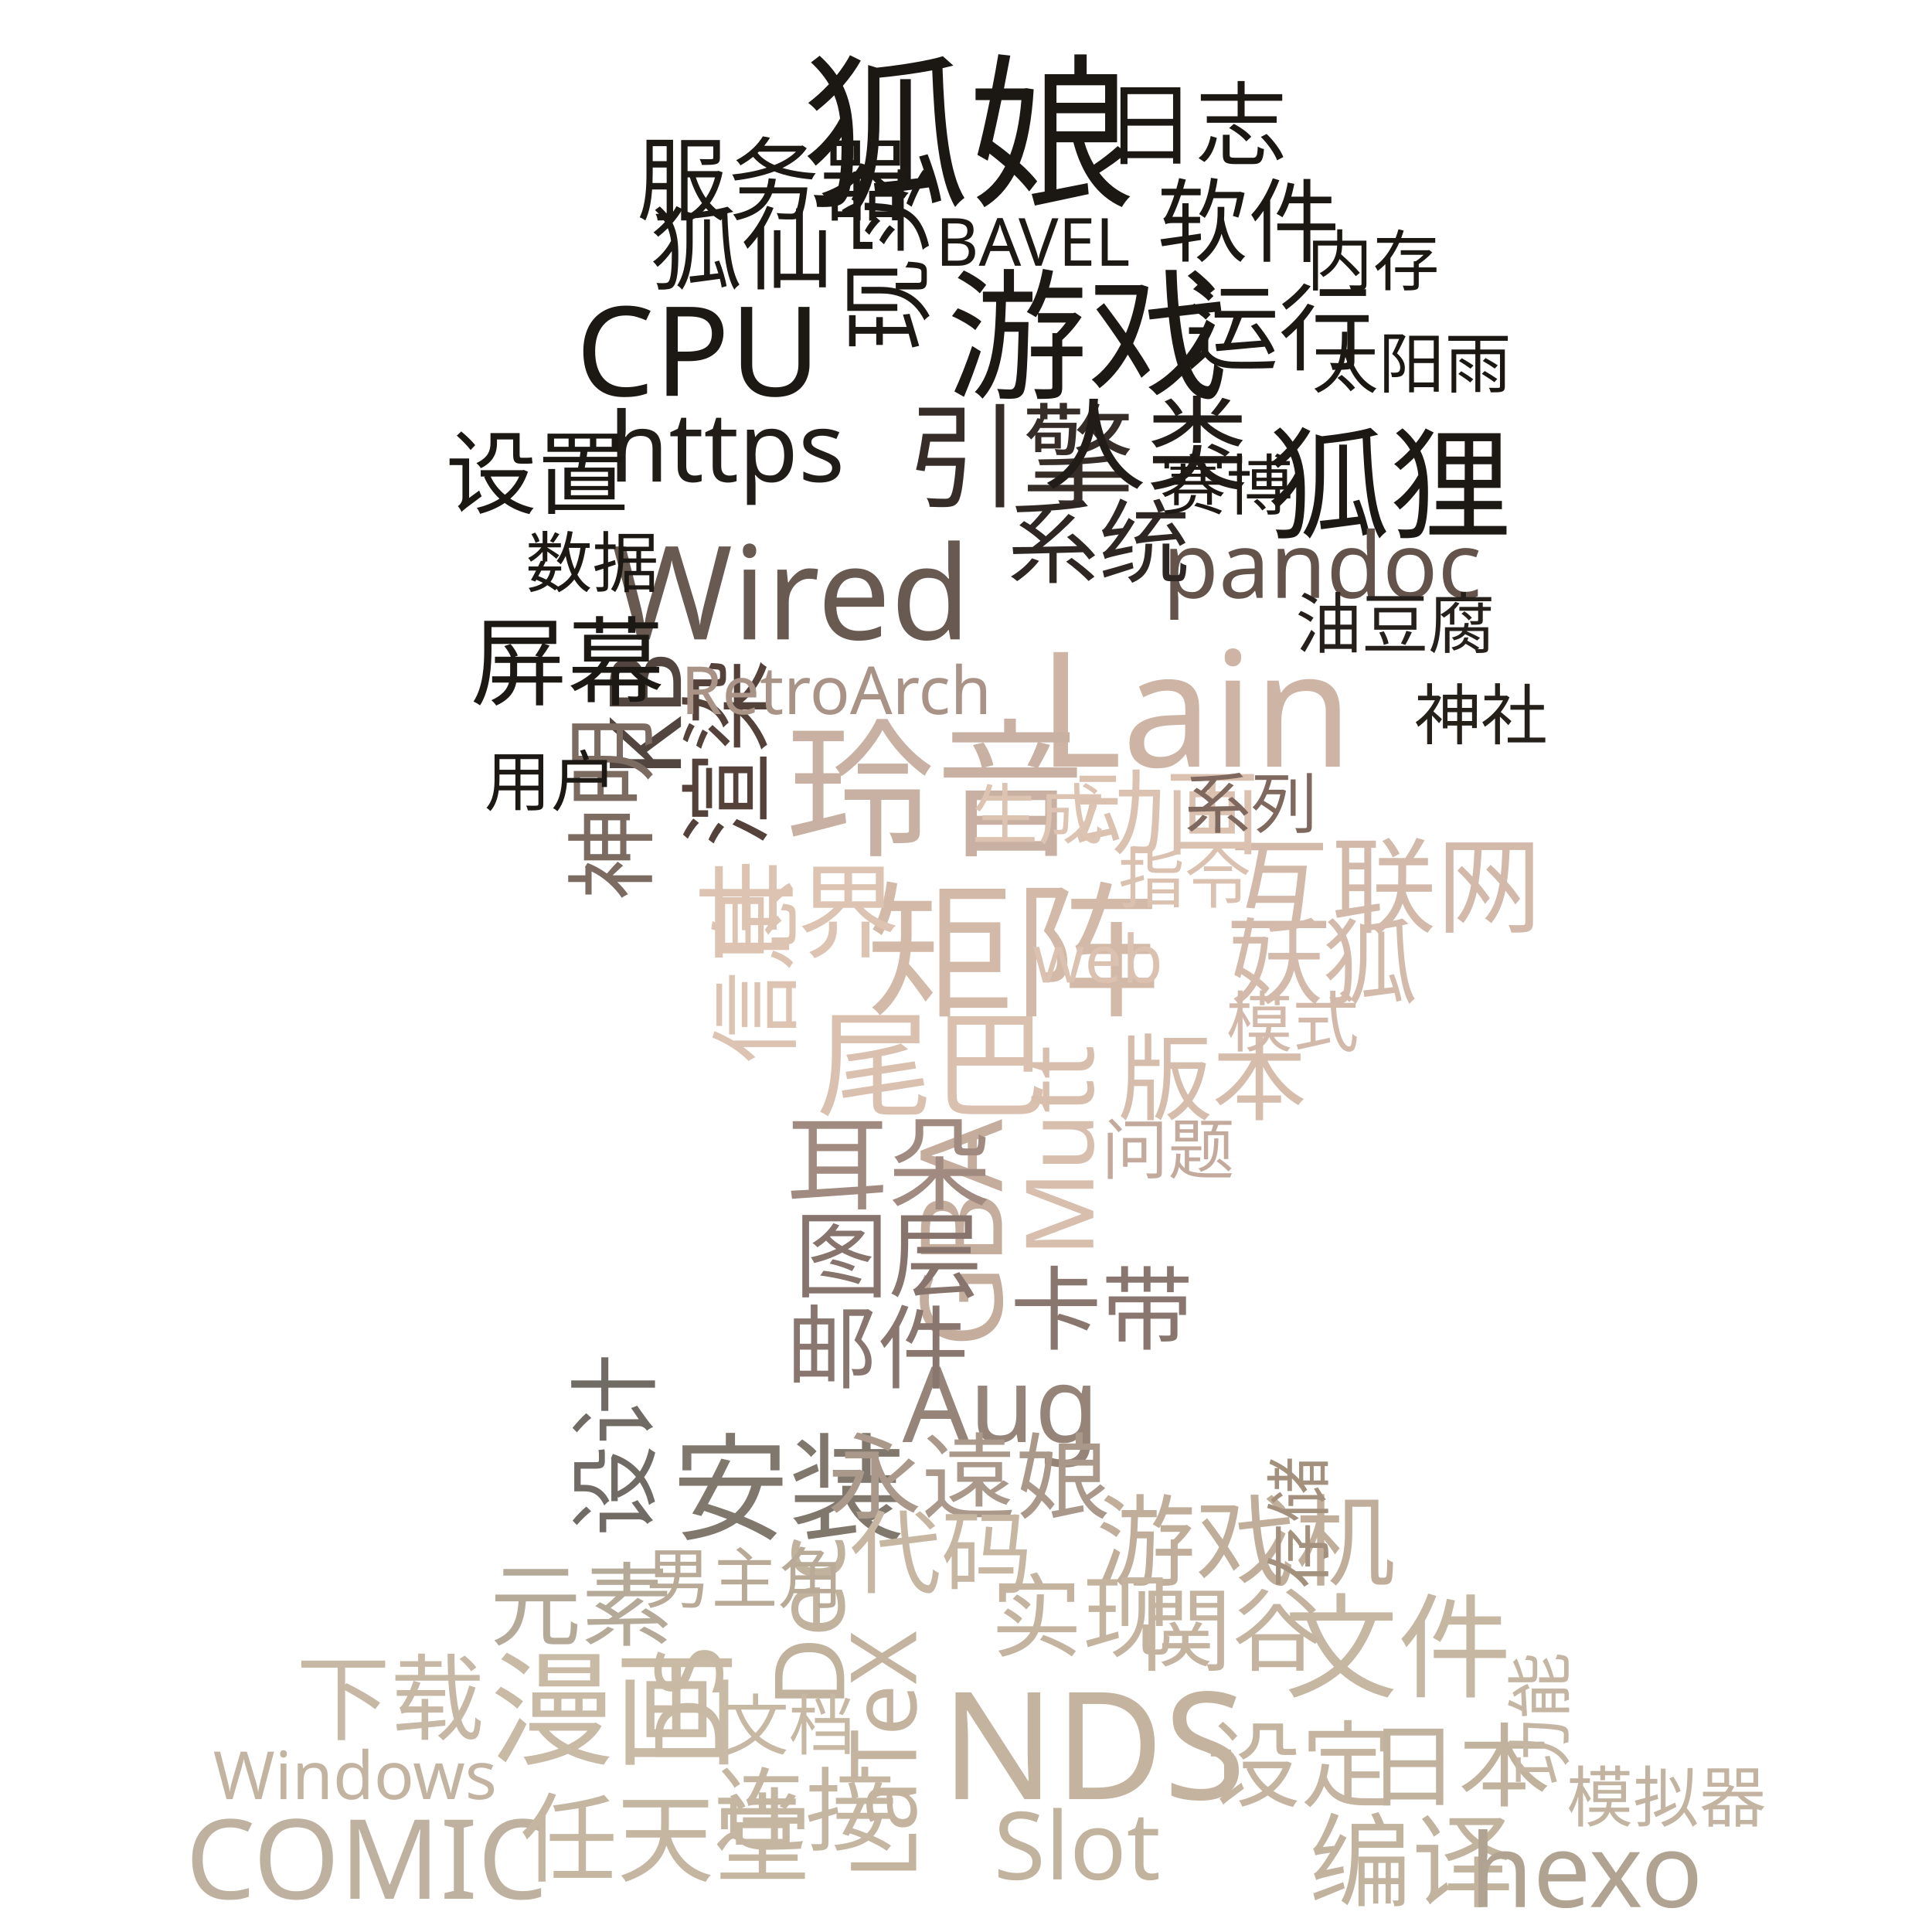
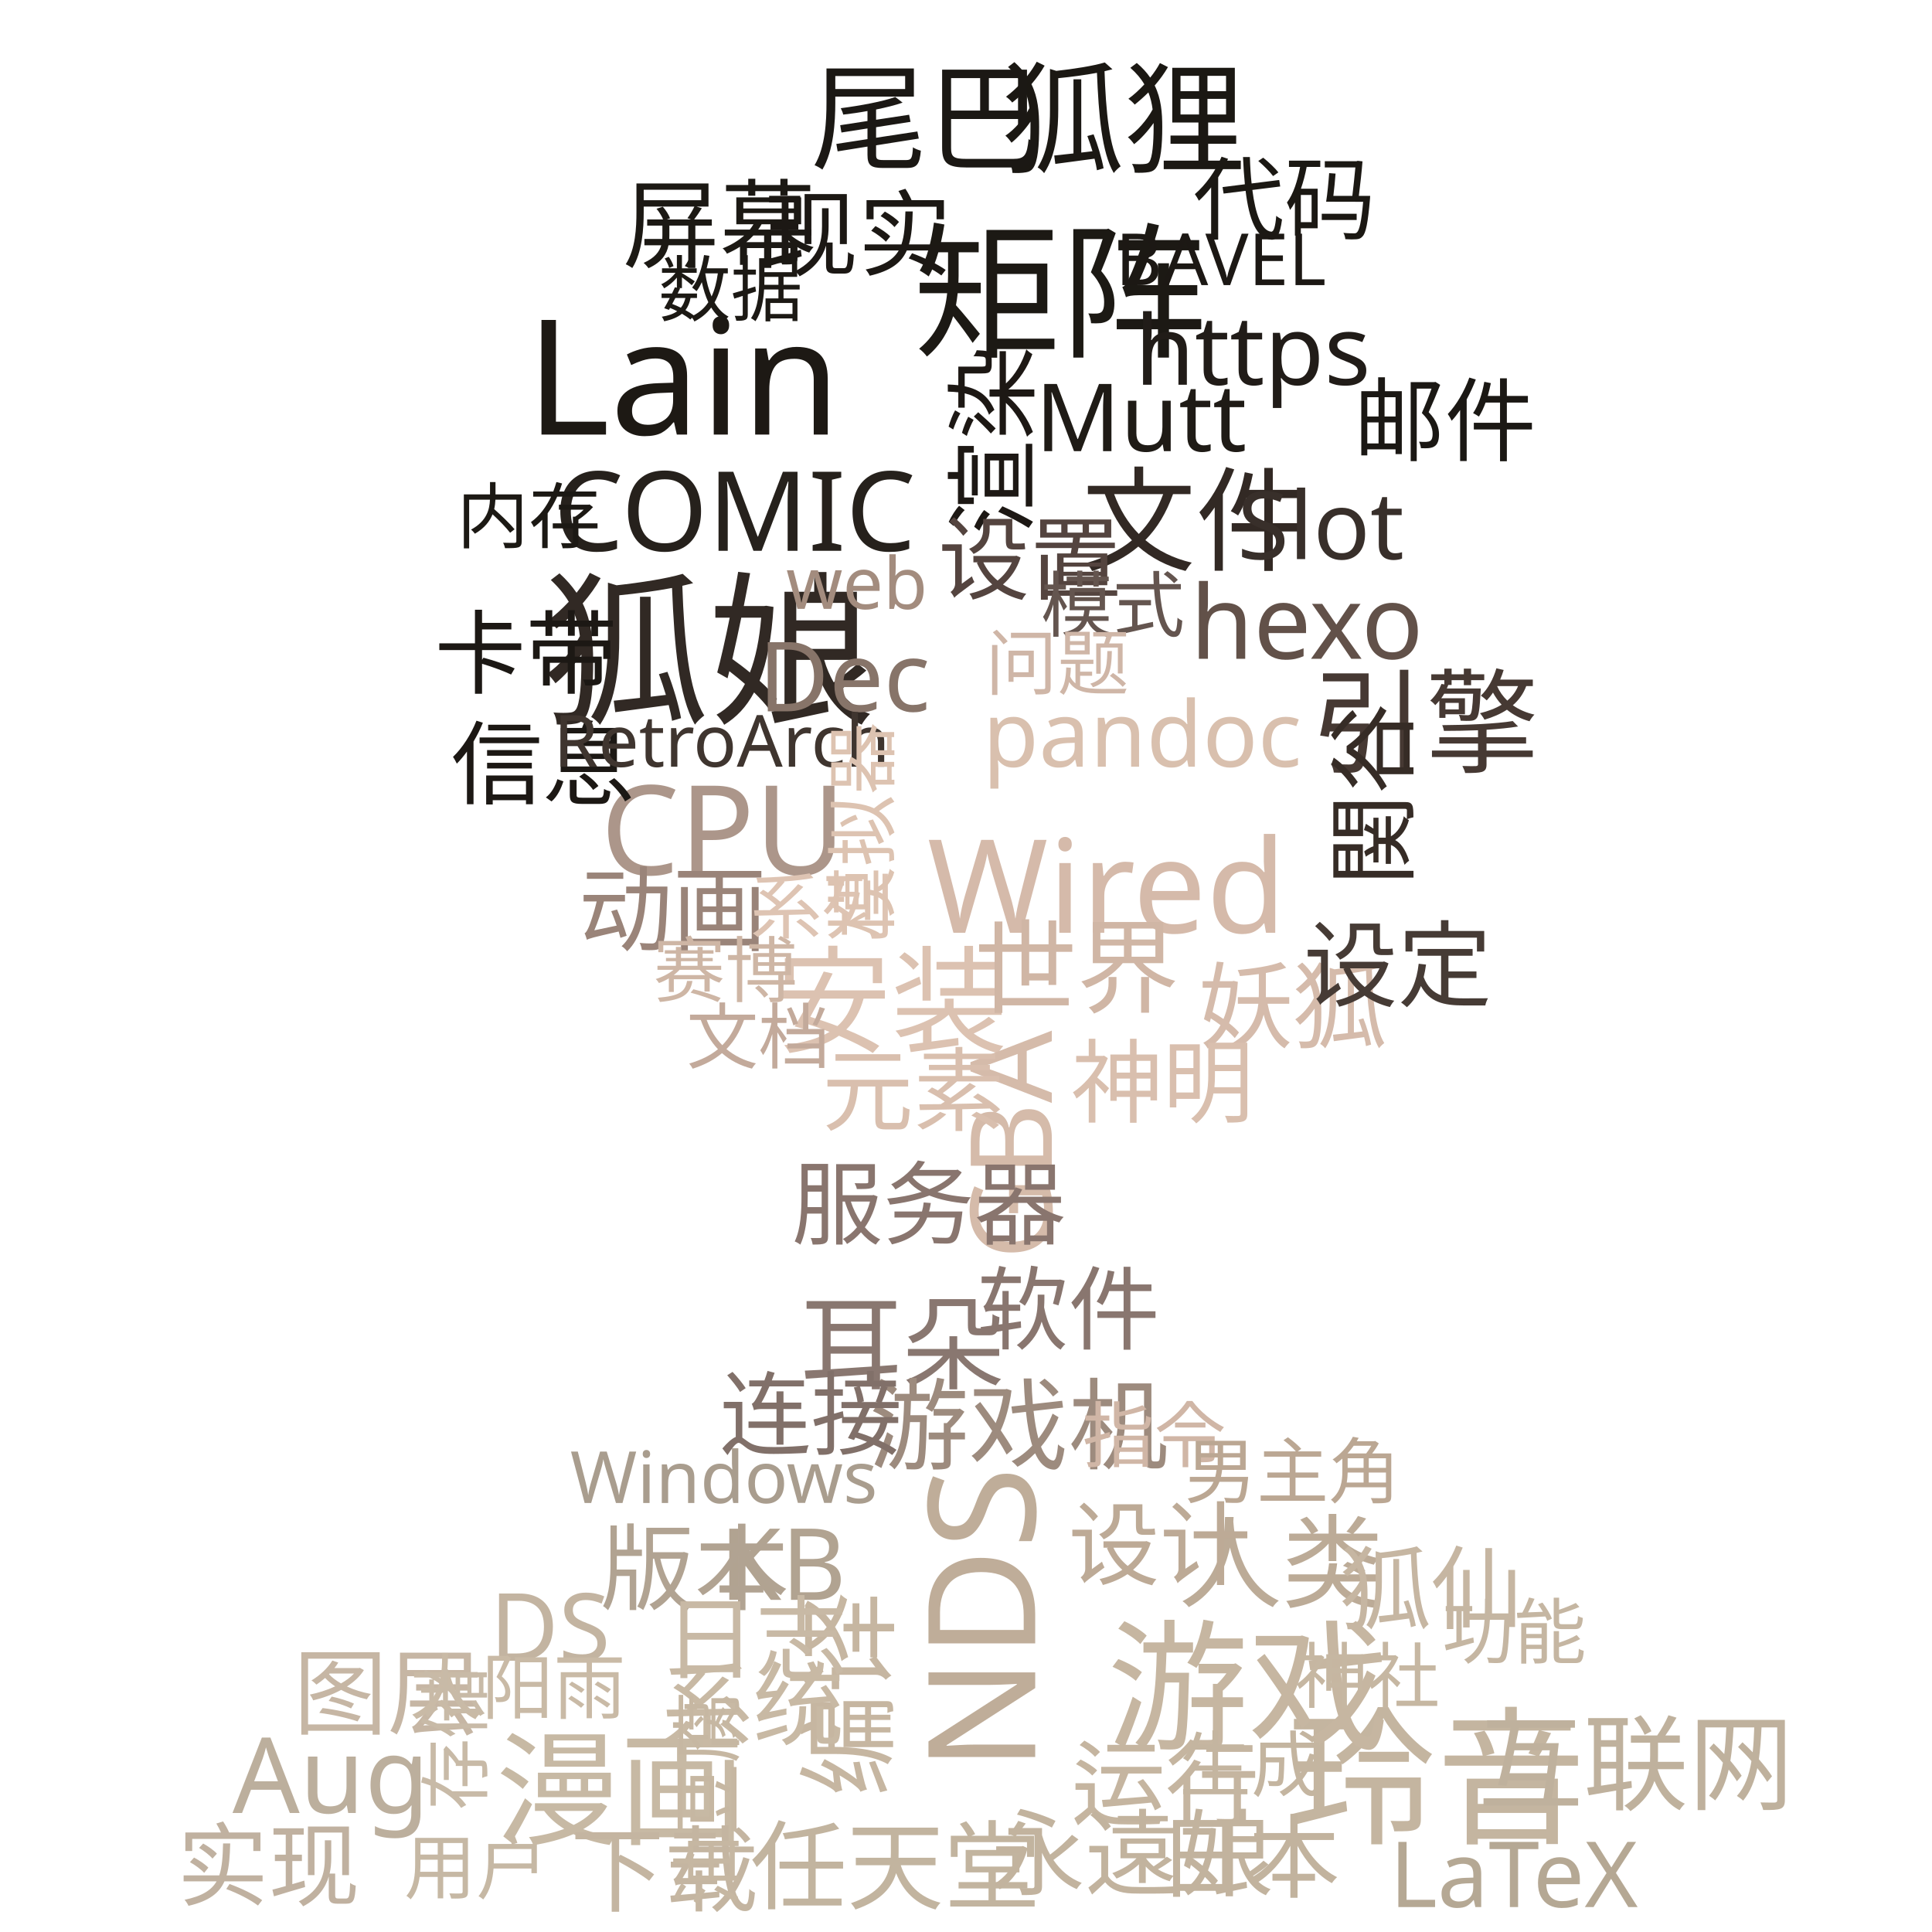
<svg xmlns="http://www.w3.org/2000/svg" width="698" height="698">
  <style>text{font-family:'Droid Sans Mono';font-weight:normal;font-style:normal;}</style>
-   <text transform="translate(290,70)" font-size="60" style="fill:rgb(27, 24, 20)">狐娘</text>
-   <text transform="translate(375,277)" font-size="58" style="fill:rgb(205, 180, 164)">Lain</text>
-   <text transform="translate(340,650)" font-size="54" style="fill:rgb(196, 180, 159)">NDS</text>
-   <text transform="translate(284,305)" font-size="54" style="fill:rgb(200, 176, 162)">玲音</text>
-   <text transform="translate(313,363)" font-size="53" style="fill:rgb(211, 185, 168)">矩阵</text>
-   <text transform="translate(342,140)" font-size="51" style="fill:rgb(28, 24, 20)">游戏</text>
-   <text transform="translate(221,231)" font-size="47" style="fill:rgb(104, 89, 81)">Wired</text>
-   <text transform="translate(177,634)" font-size="45" style="fill:rgb(201, 186, 166)">漫画</text>
-   <text transform="translate(208,143)" font-size="45" style="fill:rgb(28, 25, 20)">CPU</text>
-   <text transform="translate(458,191)" font-size="44" style="fill:rgb(28, 25, 20)">狐狸</text>
-   <text transform="translate(295,400)" font-size="42" style="fill:rgb(218, 192, 175)">尾巴</text>
-   <text transform="translate(243,553)" font-size="42" style="fill:rgb(129, 120, 109)">安装</text>
-   <text transform="translate(464,610)" font-size="41" style="fill:rgb(198, 183, 162)">文件</text>
-   <text transform="translate(328,180)" font-size="41" style="fill:rgb(54, 45, 40)">引擎</text>
-   <text transform="translate(362,487) rotate(-90)" font-size="41" style="fill:rgb(197, 173, 157)">GBA</text>
-   <text transform="translate(67,686)" font-size="40" style="fill:rgb(191, 177, 159)">COMIC</text>
-   <text transform="translate(326,521)" font-size="38" style="fill:rgb(150, 132, 121)">Aug</text>
-   <text transform="translate(443,334)" font-size="38" style="fill:rgb(211, 185, 170)">互联网</text>
-   <text transform="translate(251,343)" font-size="37" style="fill:rgb(221, 196, 178)">世界</text>
-   <text transform="translate(473,686)" font-size="37" style="fill:rgb(193, 179, 158)">编译</text>
-   <text transform="translate(377,174)" font-size="37" style="fill:rgb(33, 28, 23)">人类</text>
-   <text transform="translate(284,434)" font-size="37" style="fill:rgb(161, 139, 128)">耳朵</text>
-   <text transform="translate(531,689)" font-size="37" style="fill:rgb(177, 163, 145)">hexo</text>
-   <text transform="translate(246,281) rotate(-90)" font-size="36" style="fill:rgb(82, 68, 62)">KB</text>
-   <text transform="translate(396,570)" font-size="36" style="fill:rgb(192, 174, 154)">游戏机</text>
-   <text transform="translate(170,252)" font-size="35" style="fill:rgb(28, 25, 20)">屏幕</text>
-   <text transform="translate(220,174)" font-size="35" style="fill:rgb(32, 28, 23)">https</text>
-   <text transform="translate(188,677)" font-size="35" style="fill:rgb(197, 182, 162)">任天堂</text>
-   <text transform="translate(305,617) rotate(-90)" font-size="35" style="fill:rgb(193, 178, 158)">Dec</text>
-   <text transform="translate(404,402)" font-size="34" style="fill:rgb(214, 188, 171)">版本</text>
-   <text transform="translate(428,131)" font-size="34" style="fill:rgb(28, 24, 20)">运行</text>
-   <text transform="translate(107,626)" font-size="34" style="fill:rgb(199, 184, 165)">下载</text>
-   <text transform="translate(275,306) rotate(-90)" font-size="34" style="fill:rgb(84, 66, 58)">渲染</text>
-   <text transform="translate(333,127) rotate(-90)" font-size="34" style="fill:rgb(28, 25, 20)">现实</text>
-   <text transform="translate(387,306)" font-size="34" style="fill:rgb(219, 193, 176)">动画</text>
-   <text transform="translate(299,546)" font-size="34" style="fill:rgb(170, 153, 138)">永遠娘</text>
-   <text transform="translate(287,466)" font-size="34" style="fill:rgb(135, 116, 109)">图层</text>
-   <text transform="translate(261,638) rotate(-90)" font-size="34" style="fill:rgb(200, 185, 165)">DS</text>
-   <text transform="translate(444,360)" font-size="34" style="fill:rgb(212, 186, 170)">妖狐</text>
-   <text transform="translate(436,650)" font-size="34" style="fill:rgb(197, 181, 160)">设定</text>
-   <text transform="translate(359,679)" font-size="34" style="fill:rgb(194, 179, 158)">Slot</text>
-   <text transform="translate(395,454) rotate(-90)" font-size="34" style="fill:rgb(216, 190, 173)">Mutt</text>
-   <text transform="translate(161,183)" font-size="33" style="fill:rgb(27, 24, 20)">设置</text>
-   <text transform="translate(420,216)" font-size="33" style="fill:rgb(99, 83, 74)">pandoc</text>
-   <text transform="translate(258,666)" font-size="33" style="fill:rgb(197, 182, 162)">连接</text>
-   <text transform="translate(230,77)" font-size="33" style="fill:rgb(28, 25, 20)">服务器</text>
-   <text transform="translate(233,325) rotate(-90)" font-size="33" style="fill:rgb(124, 107, 97)">神明</text>
-   <text transform="translate(307,573)" font-size="33" style="fill:rgb(198, 182, 162)">代码</text>
-   <text transform="translate(235,102)" font-size="33" style="fill:rgb(28, 25, 20)">狐仙</text>
-   <text transform="translate(331,679) rotate(-90)" font-size="33" style="fill:rgb(196, 180, 159)">LaTeX</text>
-   <text transform="translate(399,57)" font-size="33" style="fill:rgb(27, 24, 19)">日志</text>
-   <text transform="translate(494,650)" font-size="33" style="fill:rgb(193, 178, 158)">日本</text>
-   <text transform="translate(177,592)" font-size="33" style="fill:rgb(181, 169, 152)">元素</text>
-   <text transform="translate(358,596)" font-size="33" style="fill:rgb(196, 179, 158)">实现</text>
-   <text transform="translate(412,601)" font-size="33" style="fill:rgb(196, 179, 159)">関谷</text>
-   <text transform="translate(234,555) rotate(-90)" font-size="33" style="fill:rgb(112, 107, 100)">设计</text>
-   <text transform="translate(364,208)" font-size="33" style="fill:rgb(46, 38, 34)">系统</text>
-   <text transform="translate(285,384) rotate(-90)" font-size="33" style="fill:rgb(221, 195, 177)">信息</text>
-   <text transform="translate(365,485)" font-size="33" style="fill:rgb(136, 118, 111)">卡带</text>
-   <text transform="translate(284,499)" font-size="33" style="fill:rgb(136, 118, 111)">邮件</text>
-   <text transform="translate(418,92)" font-size="33" style="fill:rgb(27, 24, 20)">软件</text>
-   <text transform="translate(246,258)" font-size="24" style="fill:rgb(169, 147, 135)">RetroArch</text>
-   <text transform="translate(373,355)" font-size="24" style="fill:rgb(219, 193, 175)">web</text>
-   <text transform="translate(77,650)" font-size="24" style="fill:rgb(195, 180, 162)">Windows</text>
-   <text transform="translate(351,303)" font-size="24" style="fill:rgb(221, 195, 177)">生成</text>
-   <text transform="translate(565,645) rotate(-90)" font-size="24" style="fill:rgb(196, 182, 162)">功能</text>
-   <text transform="translate(468,234)" font-size="24" style="fill:rgb(38, 32, 28)">油豆腐</text>
-   <text transform="translate(419,184)" font-size="24" style="fill:rgb(29, 24, 20)">赛博</text>
-   <text transform="translate(428,299)" font-size="24" style="fill:rgb(127, 104, 94)">系列</text>
-   <text transform="translate(511,267)" font-size="24" style="fill:rgb(38, 32, 27)">神社</text>
-   <text transform="translate(443,378)" font-size="24" style="fill:rgb(211, 185, 170)">模式</text>
-   <text transform="translate(474,140)" font-size="24" style="fill:rgb(27, 24, 19)">太阳雨</text>
-   <text transform="translate(404,326)" font-size="24" style="fill:rgb(219, 193, 176)">指令</text>
-   <text transform="translate(338,96)" font-size="24" style="fill:rgb(28, 25, 20)">BAVEL</text>
-   <text transform="translate(566,658)" font-size="24" style="fill:rgb(194, 180, 161)">模拟器</text>
-   <text transform="translate(190,212)" font-size="24" style="fill:rgb(28, 24, 20)">数据</text>
-   <text transform="translate(398,424)" font-size="24" style="fill:rgb(195, 170, 156)">问题</text>
-   <text transform="translate(233,579)" font-size="24" style="fill:rgb(184, 170, 151)">男主角</text>
-   <text transform="translate(478,574) rotate(-90)" font-size="24" style="fill:rgb(163, 144, 125)">存储</text>
-   <text transform="translate(261,632)" font-size="24" style="fill:rgb(199, 184, 164)">文档</text>
-   <text transform="translate(472,103)" font-size="24" style="fill:rgb(27, 24, 19)">内存</text>
-   <text transform="translate(175,291)" font-size="24" style="fill:rgb(28, 25, 20)">用户</text>
+   <text transform="translate(196,257)" font-size="60" style="fill:rgb(49, 41, 36)">狐娘</text>
+   <text transform="translate(190,157)" font-size="58" style="fill:rgb(29, 25, 20)">Lain</text>
+   <text transform="translate(374,640) rotate(-90)" font-size="54" style="fill:rgb(191, 173, 153)">NDS</text>
+   <text transform="translate(465,662)" font-size="54" style="fill:rgb(196, 181, 160)">玲音</text>
+   <text transform="translate(330,125)" font-size="53" style="fill:rgb(28, 25, 20)">矩阵</text>
+   <text transform="translate(400,628)" font-size="51" style="fill:rgb(198, 182, 161)">游戏</text>
+   <text transform="translate(335,337)" font-size="47" style="fill:rgb(213, 186, 170)">Wired</text>
+   <text transform="translate(179,663)" font-size="45" style="fill:rgb(199, 185, 164)">漫画</text>
+   <text transform="translate(217,316)" font-size="45" style="fill:rgb(172, 150, 138)">CPU</text>
+   <text transform="translate(362,59)" font-size="44" style="fill:rgb(27, 24, 19)">狐狸</text>
+   <text transform="translate(293,58)" font-size="42" style="fill:rgb(27, 24, 20)">尾巴</text>
+   <text transform="translate(280,377)" font-size="42" style="fill:rgb(220, 194, 177)">安装</text>
+   <text transform="translate(391,203)" font-size="41" style="fill:rgb(50, 41, 36)">文件</text>
+   <text transform="translate(474,276)" font-size="41" style="fill:rgb(70, 57, 51)">引擎</text>
+   <text transform="translate(380,455) rotate(-90)" font-size="41" style="fill:rgb(213, 187, 170)">GBA</text>
+   <text transform="translate(200,199)" font-size="40" style="fill:rgb(38, 33, 28)">COMIC</text>
+   <text transform="translate(84,655)" font-size="38" style="fill:rgb(188, 175, 157)">Aug</text>
+   <text transform="translate(534,651)" font-size="38" style="fill:rgb(191, 177, 157)">互联网</text>
+   <text transform="translate(352,363)" font-size="37" style="fill:rgb(208, 182, 165)">世界</text>
+   <text transform="translate(320,649) rotate(-90)" font-size="37" style="fill:rgb(198, 182, 161)">编译</text>
+   <text transform="translate(426,578)" font-size="37" style="fill:rgb(188, 171, 151)">人类</text>
+   <text transform="translate(289,499)" font-size="37" style="fill:rgb(137, 119, 112)">耳朵</text>
+   <text transform="translate(430,238)" font-size="37" style="fill:rgb(98, 81, 73)">hexo</text>
+   <text transform="translate(260,578)" font-size="36" style="fill:rgb(177, 163, 145)">KB</text>
+   <text transform="translate(314,528)" font-size="36" style="fill:rgb(157, 139, 126)">游戏机</text>
+   <text transform="translate(225,94)" font-size="35" style="fill:rgb(28, 25, 20)">屏幕</text>
+   <text transform="translate(410,139)" font-size="35" style="fill:rgb(33, 28, 24)">https</text>
+   <text transform="translate(271,687)" font-size="35" style="fill:rgb(194, 180, 159)">任天堂</text>
+   <text transform="translate(274,257)" font-size="35" style="fill:rgb(135, 116, 105)">Dec</text>
+   <text transform="translate(217,579)" font-size="34" style="fill:rgb(177, 163, 146)">版本</text>
+   <text transform="translate(387,657)" font-size="34" style="fill:rgb(197, 181, 160)">运行</text>
+   <text transform="translate(206,688)" font-size="34" style="fill:rgb(196, 181, 161)">下载</text>
+   <text transform="translate(371,193) rotate(-90)" font-size="34" style="fill:rgb(29, 24, 20)">渲染</text>
+   <text transform="translate(276,97)" font-size="34" style="fill:rgb(28, 24, 20)">现实</text>
+   <text transform="translate(209,341)" font-size="34" style="fill:rgb(154, 132, 121)">动画</text>
+   <text transform="translate(358,682)" font-size="34" style="fill:rgb(194, 179, 158)">永遠娘</text>
+   <text transform="translate(106,624)" font-size="34" style="fill:rgb(198, 182, 164)">图层</text>
+   <text transform="translate(177,600)" font-size="34" style="fill:rgb(195, 180, 161)">DS</text>
+   <text transform="translate(433,376)" font-size="34" style="fill:rgb(213, 187, 171)">妖狐</text>
+   <text transform="translate(471,361)" font-size="34" style="fill:rgb(70, 59, 53)">设定</text>
+   <text transform="translate(447,202)" font-size="34" style="fill:rgb(56, 47, 42)">Slot</text>
+   <text transform="translate(374,163)" font-size="34" style="fill:rgb(31, 27, 22)">Mutt</text>
+   <text transform="translate(339,214)" font-size="33" style="fill:rgb(84, 68, 63)">设置</text>
+   <text transform="translate(355,277)" font-size="33" style="fill:rgb(217, 192, 174)">pandoc</text>
+   <text transform="translate(260,523)" font-size="33" style="fill:rgb(129, 112, 105)">连接</text>
+   <text transform="translate(286,447)" font-size="33" style="fill:rgb(137, 117, 110)">服务器</text>
+   <text transform="translate(387,403)" font-size="33" style="fill:rgb(217, 191, 174)">神明</text>
+   <text transform="translate(431,84)" font-size="33" style="fill:rgb(27, 24, 19)">代码</text>
+   <text transform="translate(484,586)" font-size="33" style="fill:rgb(198, 182, 162)">狐仙</text>
+   <text transform="translate(502,689)" font-size="33" style="fill:rgb(181, 168, 148)">LaTeX</text>
+   <text transform="translate(240,604)" font-size="33" style="fill:rgb(200, 185, 165)">日志</text>
+   <text transform="translate(418,683)" font-size="33" style="fill:rgb(194, 179, 158)">日本</text>
+   <text transform="translate(297,406)" font-size="33" style="fill:rgb(217, 191, 174)">元素</text>
+   <text transform="translate(64,686)" font-size="33" style="fill:rgb(192, 177, 160)">实现</text>
+   <text transform="translate(508,320) rotate(-90)" font-size="33" style="fill:rgb(54, 44, 38)">関谷</text>
+   <text transform="translate(386,570)" font-size="33" style="fill:rgb(189, 170, 150)">设计</text>
+   <text transform="translate(239,628)" font-size="33" style="fill:rgb(200, 185, 164)">系统</text>
+   <text transform="translate(163,288)" font-size="33" style="fill:rgb(28, 24, 20)">信息</text>
+   <text transform="translate(157,248)" font-size="33" style="fill:rgb(28, 24, 20)">卡带</text>
+   <text transform="translate(489,164)" font-size="33" style="fill:rgb(27, 24, 20)">邮件</text>
+   <text transform="translate(353,485)" font-size="33" style="fill:rgb(137, 118, 111)">软件</text>
+   <text transform="translate(200,277)" font-size="26" style="fill:rgb(63, 53, 47)">RetroArch</text>
+   <text transform="translate(284,220)" font-size="26" style="fill:rgb(163, 140, 126)">web</text>
+   <text transform="translate(206,543)" font-size="26" style="fill:rgb(169, 157, 142)">Windows</text>
+   <text transform="translate(426,647)" font-size="26" style="fill:rgb(196, 181, 160)">生成</text>
+   <text transform="translate(521,599)" font-size="26" style="fill:rgb(197, 182, 162)">功能</text>
+   <text transform="translate(265,689) rotate(-90)" font-size="26" style="fill:rgb(198, 183, 162)">油豆腐</text>
+   <text transform="translate(236,360)" font-size="26" style="fill:rgb(206, 182, 165)">赛博</text>
+   <text transform="translate(271,337)" font-size="26" style="fill:rgb(222, 196, 179)">系列</text>
+   <text transform="translate(468,615)" font-size="26" style="fill:rgb(198, 183, 162)">神社</text>
+   <text transform="translate(376,228)" font-size="26" style="fill:rgb(100, 85, 79)">模式</text>
+   <text transform="translate(148,619)" font-size="26" style="fill:rgb(201, 186, 166)">太阳雨</text>
+   <text transform="translate(391,528)" font-size="26" style="fill:rgb(208, 182, 166)">指令</text>
+   <text transform="translate(403,103)" font-size="26" style="fill:rgb(28, 24, 20)">BAVEL</text>
+   <text transform="translate(321,339) rotate(-90)" font-size="26" style="fill:rgb(221, 195, 177)">模拟器</text>
+   <text transform="translate(238,114)" font-size="26" style="fill:rgb(28, 25, 20)">数据</text>
+   <text transform="translate(356,249)" font-size="26" style="fill:rgb(207, 182, 167)">问题</text>
+   <text transform="translate(428,541)" font-size="26" style="fill:rgb(187, 167, 147)">男主角</text>
+   <text transform="translate(174,654) rotate(-90)" font-size="26" style="fill:rgb(200, 186, 167)">存储</text>
+   <text transform="translate(248,384)" font-size="26" style="fill:rgb(195, 170, 155)">文档</text>
+   <text transform="translate(165,196)" font-size="26" style="fill:rgb(28, 25, 20)">内存</text>
+   <text transform="translate(146,684)" font-size="26" style="fill:rgb(198, 184, 164)">用户</text>
</svg>
